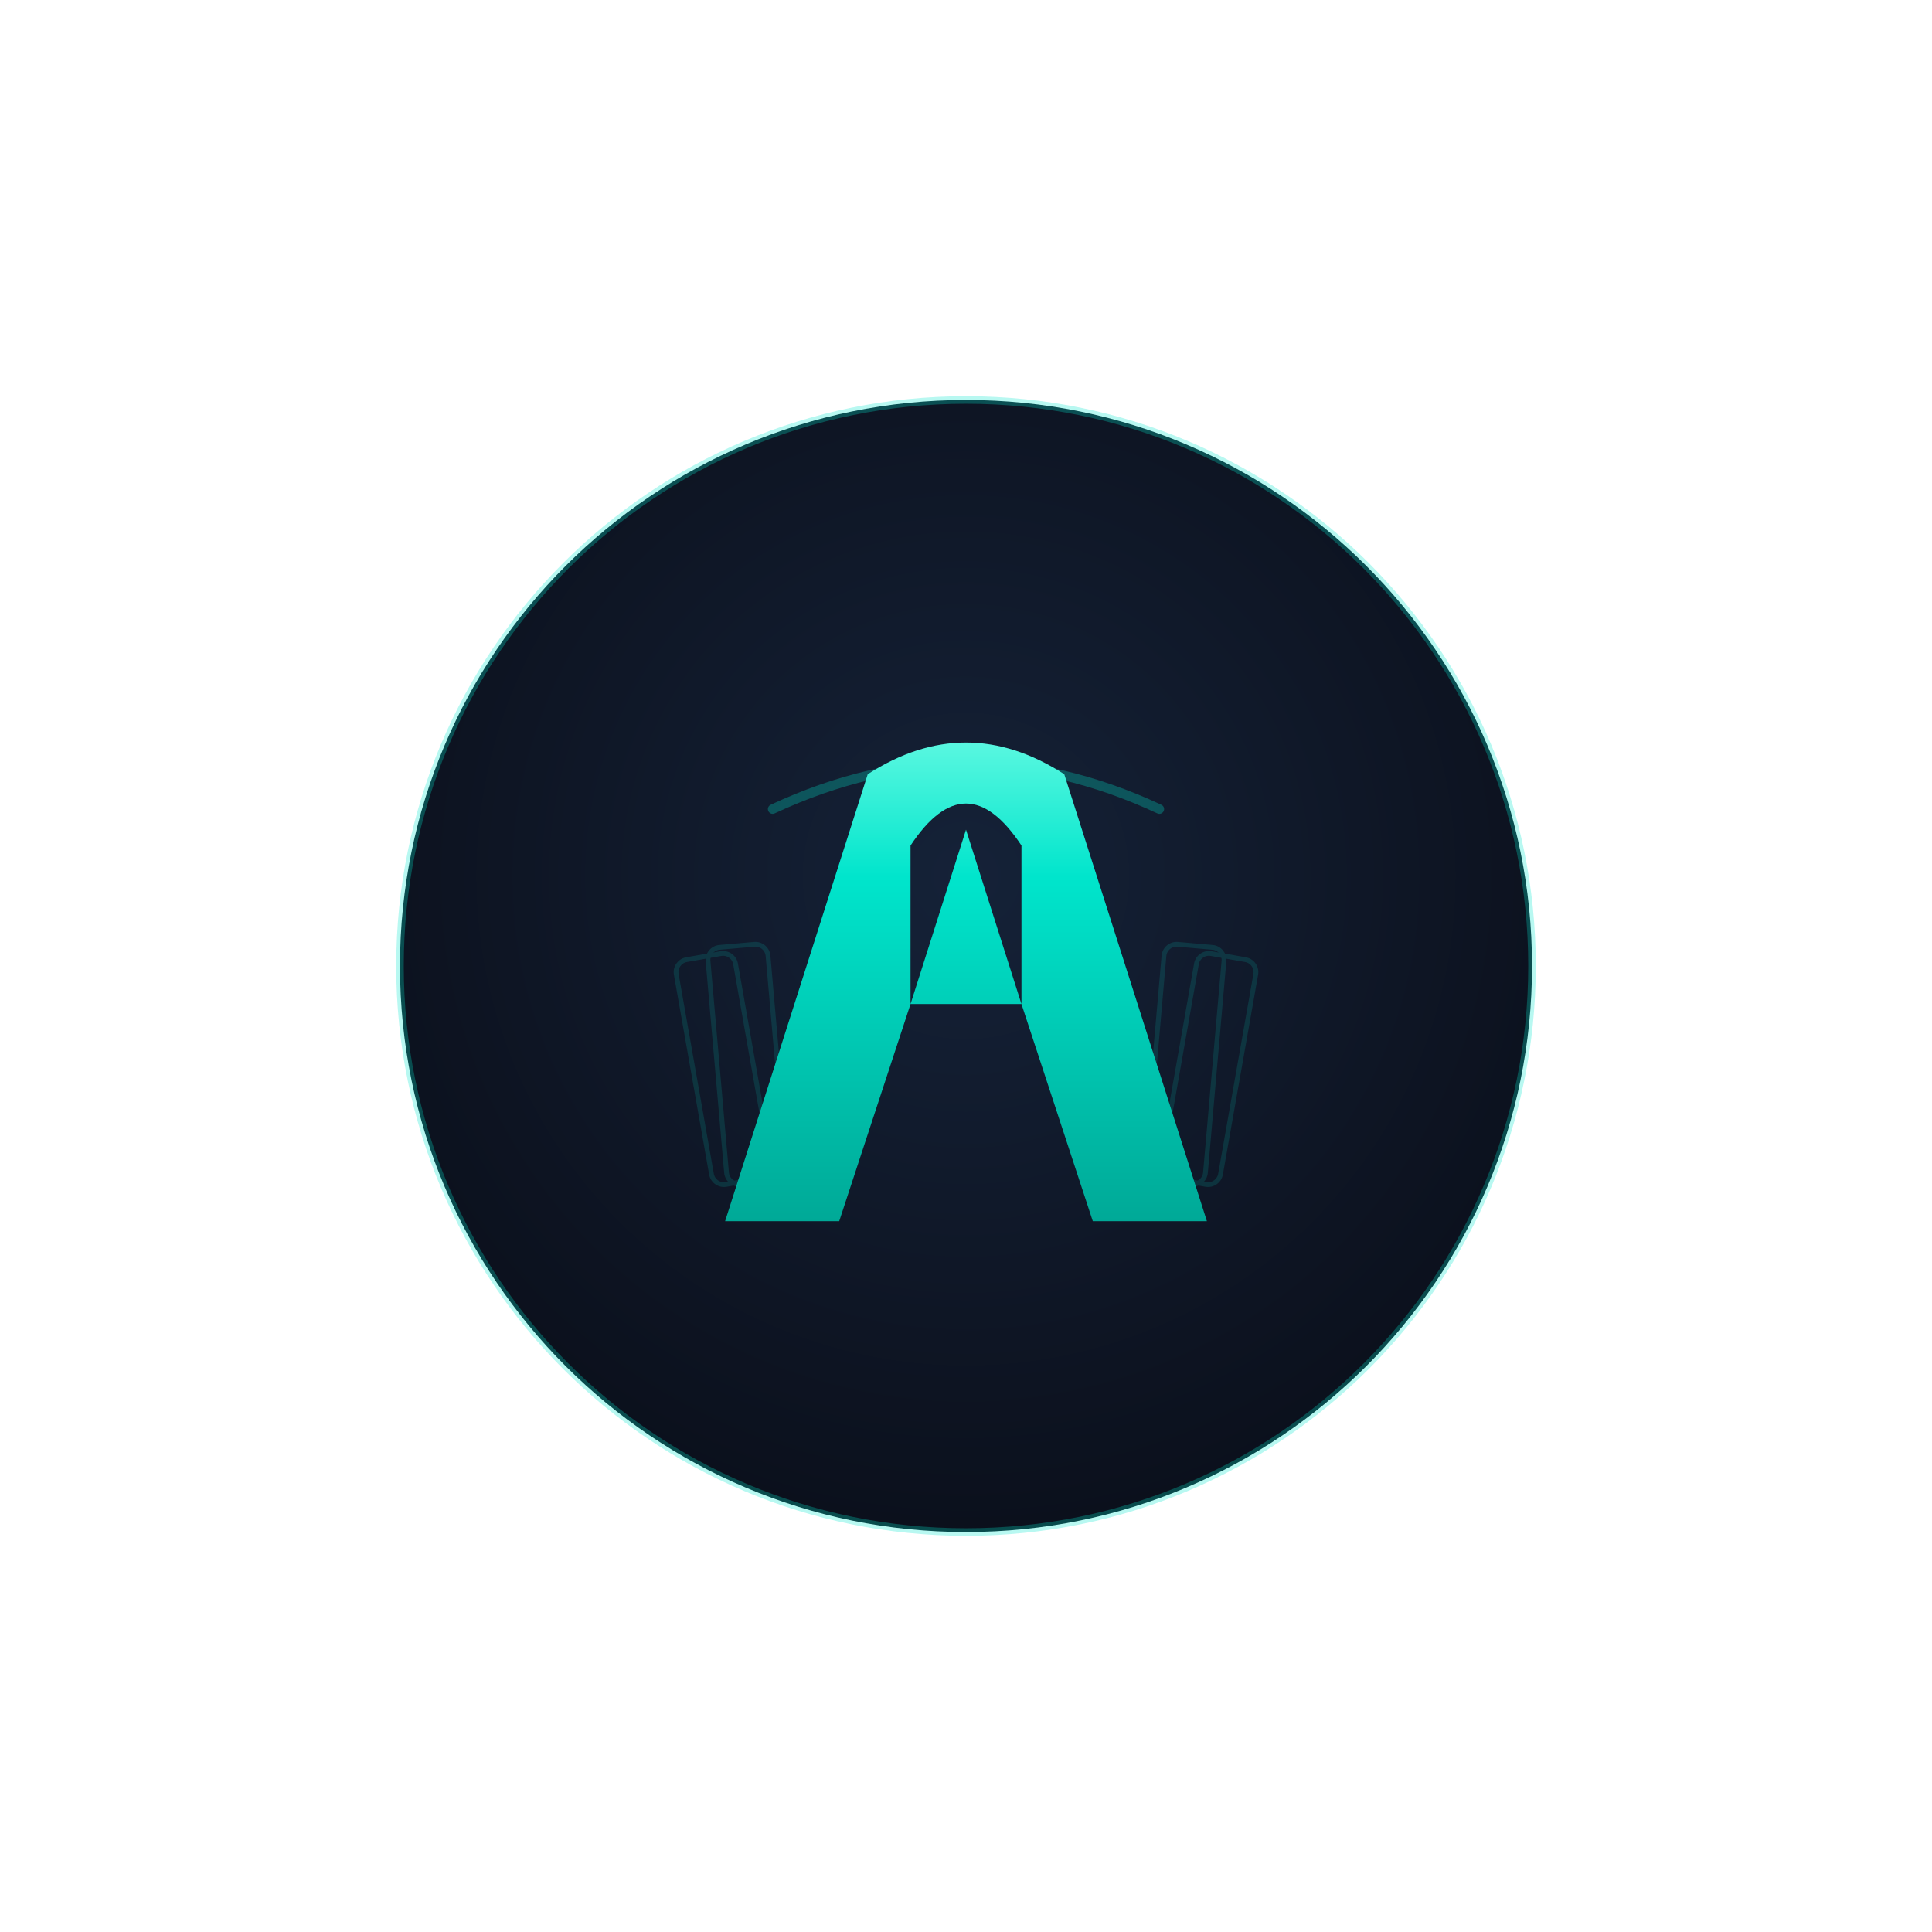
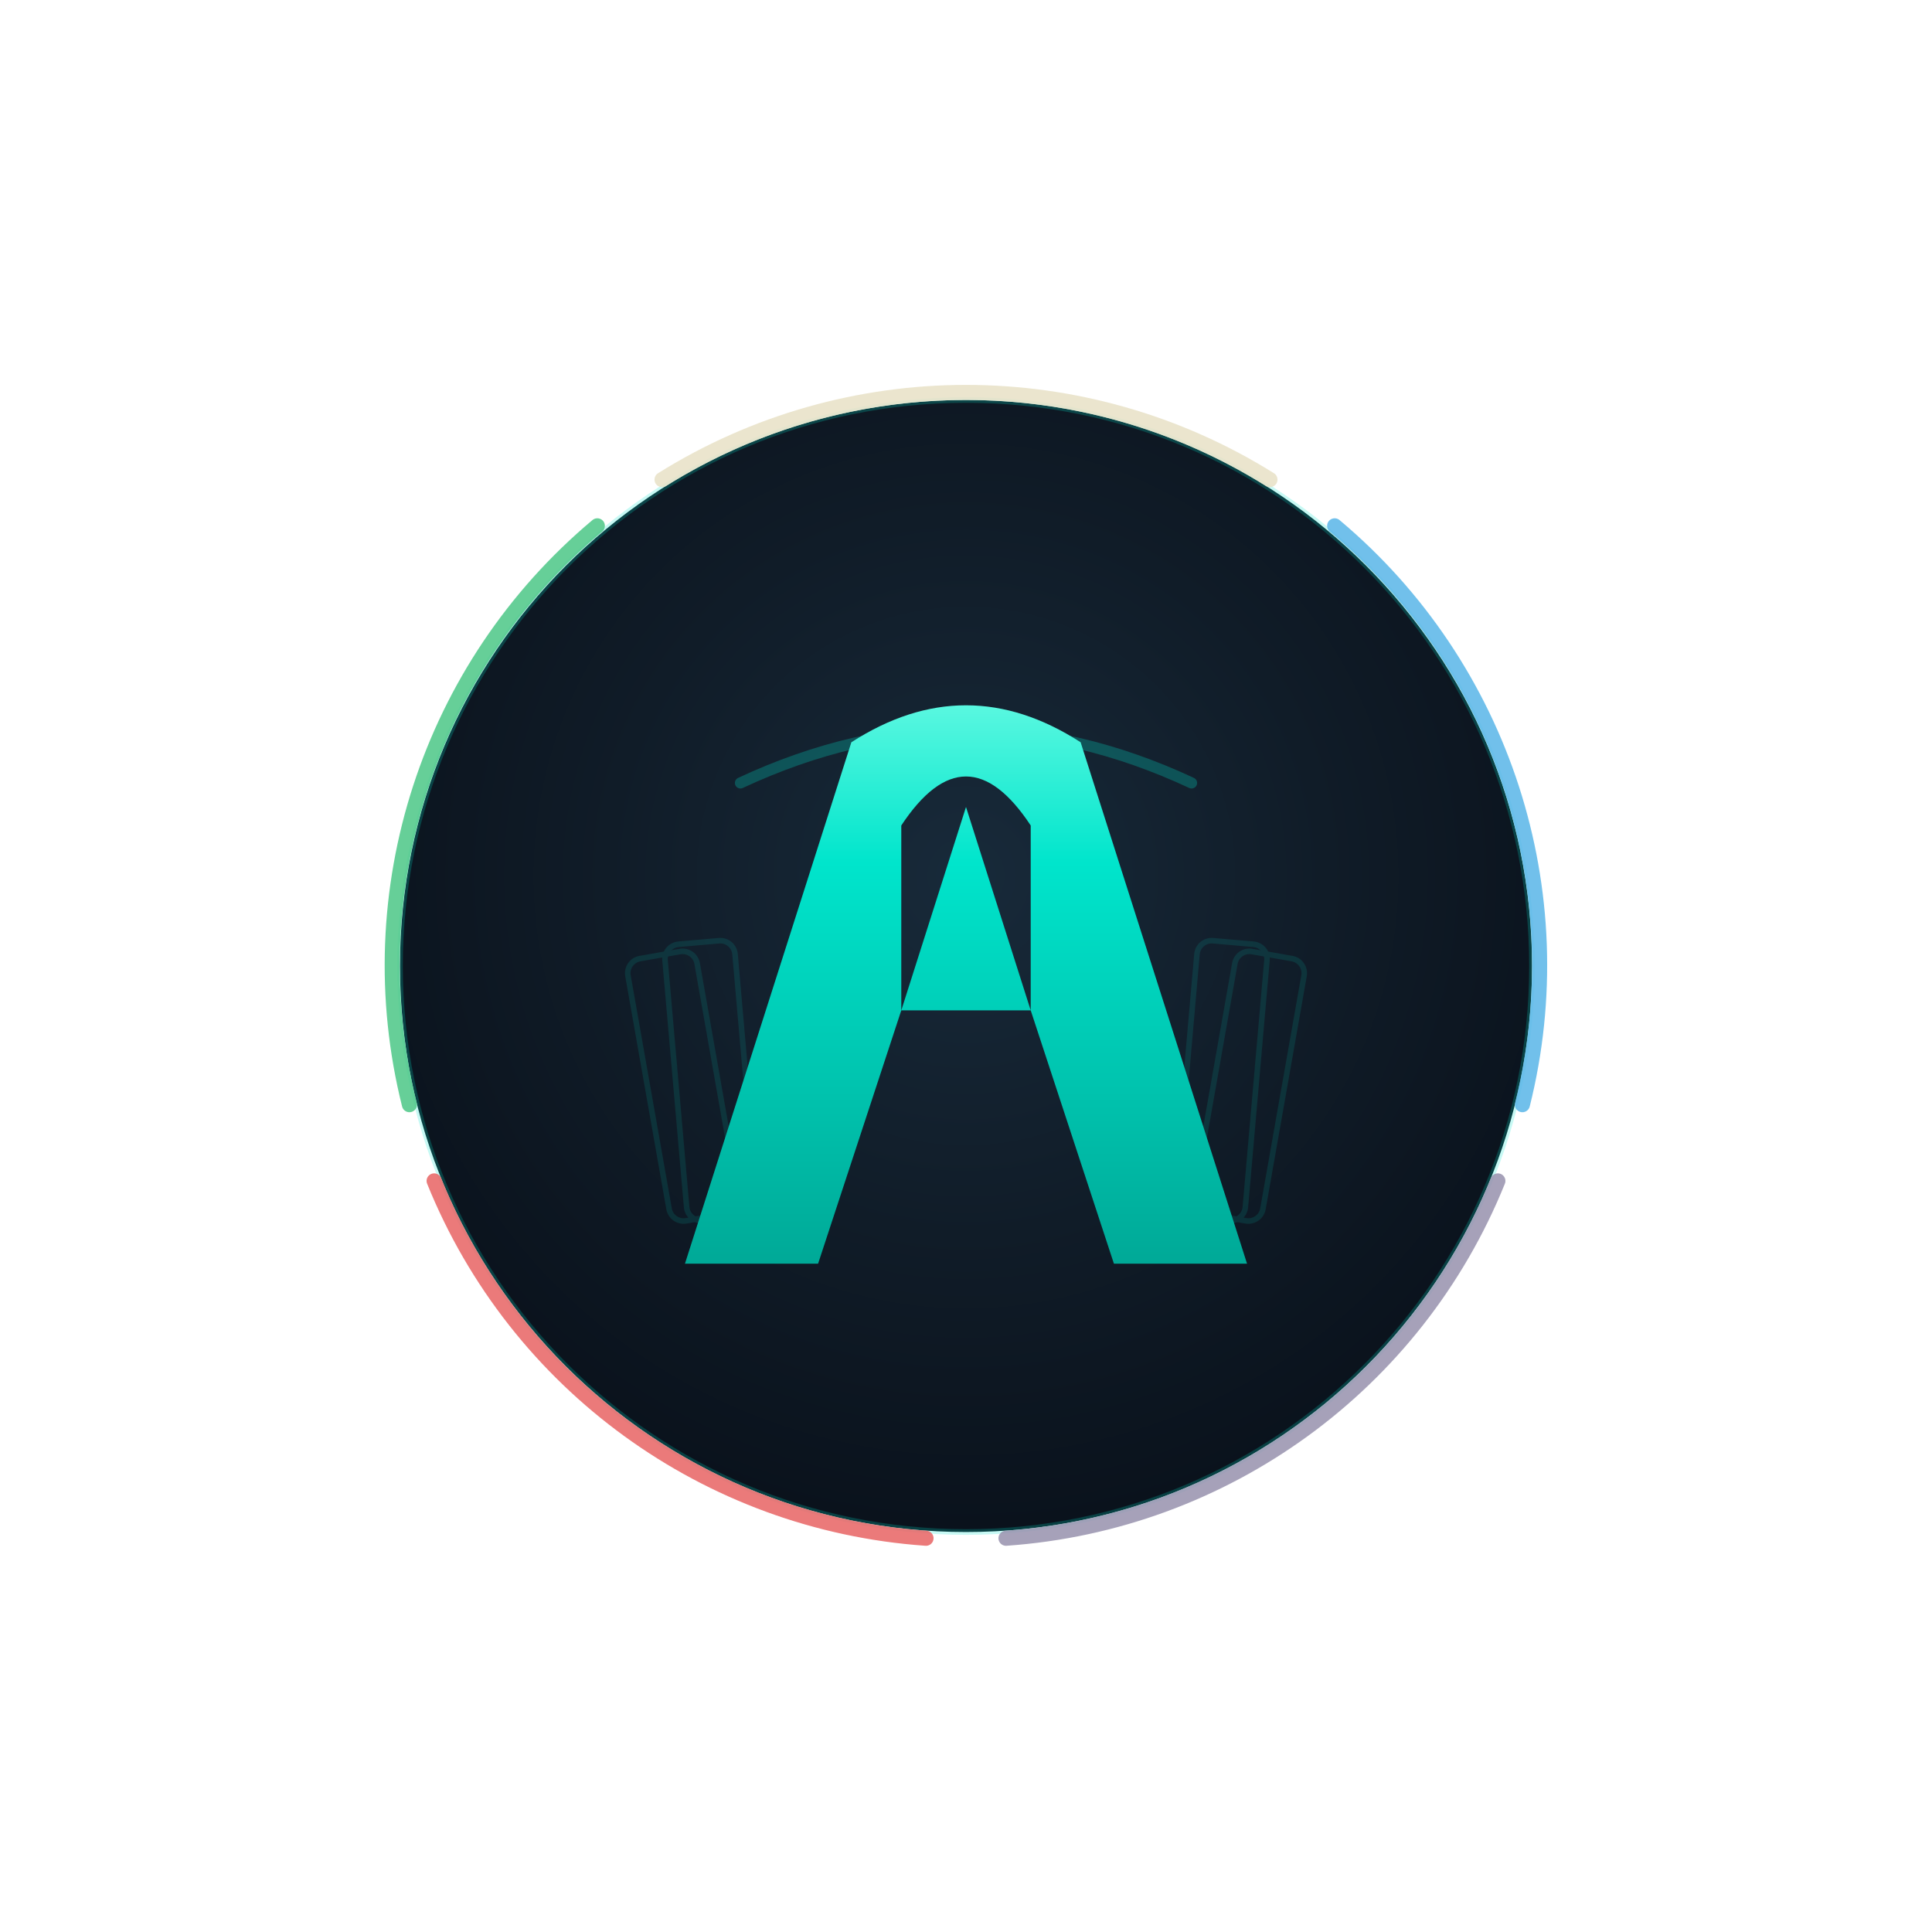
<svg xmlns="http://www.w3.org/2000/svg" viewBox="0 0 1024 1024" width="1024" height="1024">
  <defs>
    <linearGradient id="aFill" x1="512" y1="220" x2="512" y2="900" gradientUnits="userSpaceOnUse">
      <stop offset="0%" stop-color="#7DFFE8" />
      <stop offset="35%" stop-color="#00E5CC" />
      <stop offset="100%" stop-color="#00A896" />
    </linearGradient>
    <radialGradient id="plateGrad" cx="50%" cy="42%" r="58%">
-       <stop offset="0%" stop-color="#152238" />
-       <stop offset="100%" stop-color="#0B101C" />
+       <stop offset="0%" stop-color="#182a3a" />
+       <stop offset="55%" stop-color="#101c28" />
+       <stop offset="100%" stop-color="#0a121c" />
    </radialGradient>
  </defs>
-   <circle cx="512" cy="512" r="300" fill="url(#plateGrad)" stroke="#00E5CC" stroke-width="4" stroke-opacity="0.28" />
-   <g transform="translate(512,512) scale(0.42) translate(-512,-570)">
+   <circle cx="512" cy="512" r="300" fill="url(#plateGrad)" stroke="#00E5CC" stroke-width="3" stroke-opacity="0.22" />
+   <g fill="none" stroke-width="8" stroke-linecap="round" opacity="0.88">
+     <path stroke="#E8E2C8" d="M 350.9 254.2 A 304 304 0 0 1 673.1 254.2" />
+     <path stroke="#5EB8E8" d="M 707.4 278.7 A 304 304 0 0 1 806.9 585.5" />
+     <path stroke="#9A95B0" d="M 793.9 625.9 A 304 304 0 0 1 533.2 815.3" />
+     <path stroke="#E86868" d="M 490.8 815.3 A 304 304 0 0 1 230.1 625.9" />
+     <path stroke="#52C98A" d="M 217.0 585.5 A 304 304 0 0 1 316.6 278.7" />
+   </g>
+   <g transform="translate(512,512) scale(0.49) translate(-512,-570)">
    <g fill="none" stroke-linecap="round" stroke-linejoin="round">
-       <path d="M 268 372 Q 512 258 756 372" stroke="#00E5CC" stroke-width="12" opacity="0.28" />
-       <g opacity="0.14" stroke="#00E5CC" stroke-width="6">
+       <path d="M 268 372 Q 512 258 756 372" stroke="#00E5CC" stroke-width="12" opacity="0.26" />
+       <g opacity="0.12" stroke="#00E5CC" stroke-width="6">
        <rect x="168" y="556" width="76" height="288" rx="16" ry="16" transform="rotate(-10 206 700)" />
        <rect x="198" y="544" width="76" height="300" rx="16" ry="16" transform="rotate(-5 236 694)" />
        <g transform="translate(1024,0) scale(-1,1)">
          <rect x="168" y="556" width="76" height="288" rx="16" ry="16" transform="rotate(-10 206 700)" />
          <rect x="198" y="544" width="76" height="300" rx="16" ry="16" transform="rotate(-5 236 694)" />
        </g>
      </g>
    </g>
    <path fill="url(#aFill)" fill-rule="evenodd" d="M 208 892 L 352 892 L 442 618 L 442 418 Q 512 312 582 418 L 582 618 L 672 892 L 816 892              L 636 328 Q 512 248 388 328 Z              M 512 398 L 442 618 L 582 618 Z" />
  </g>
</svg>
